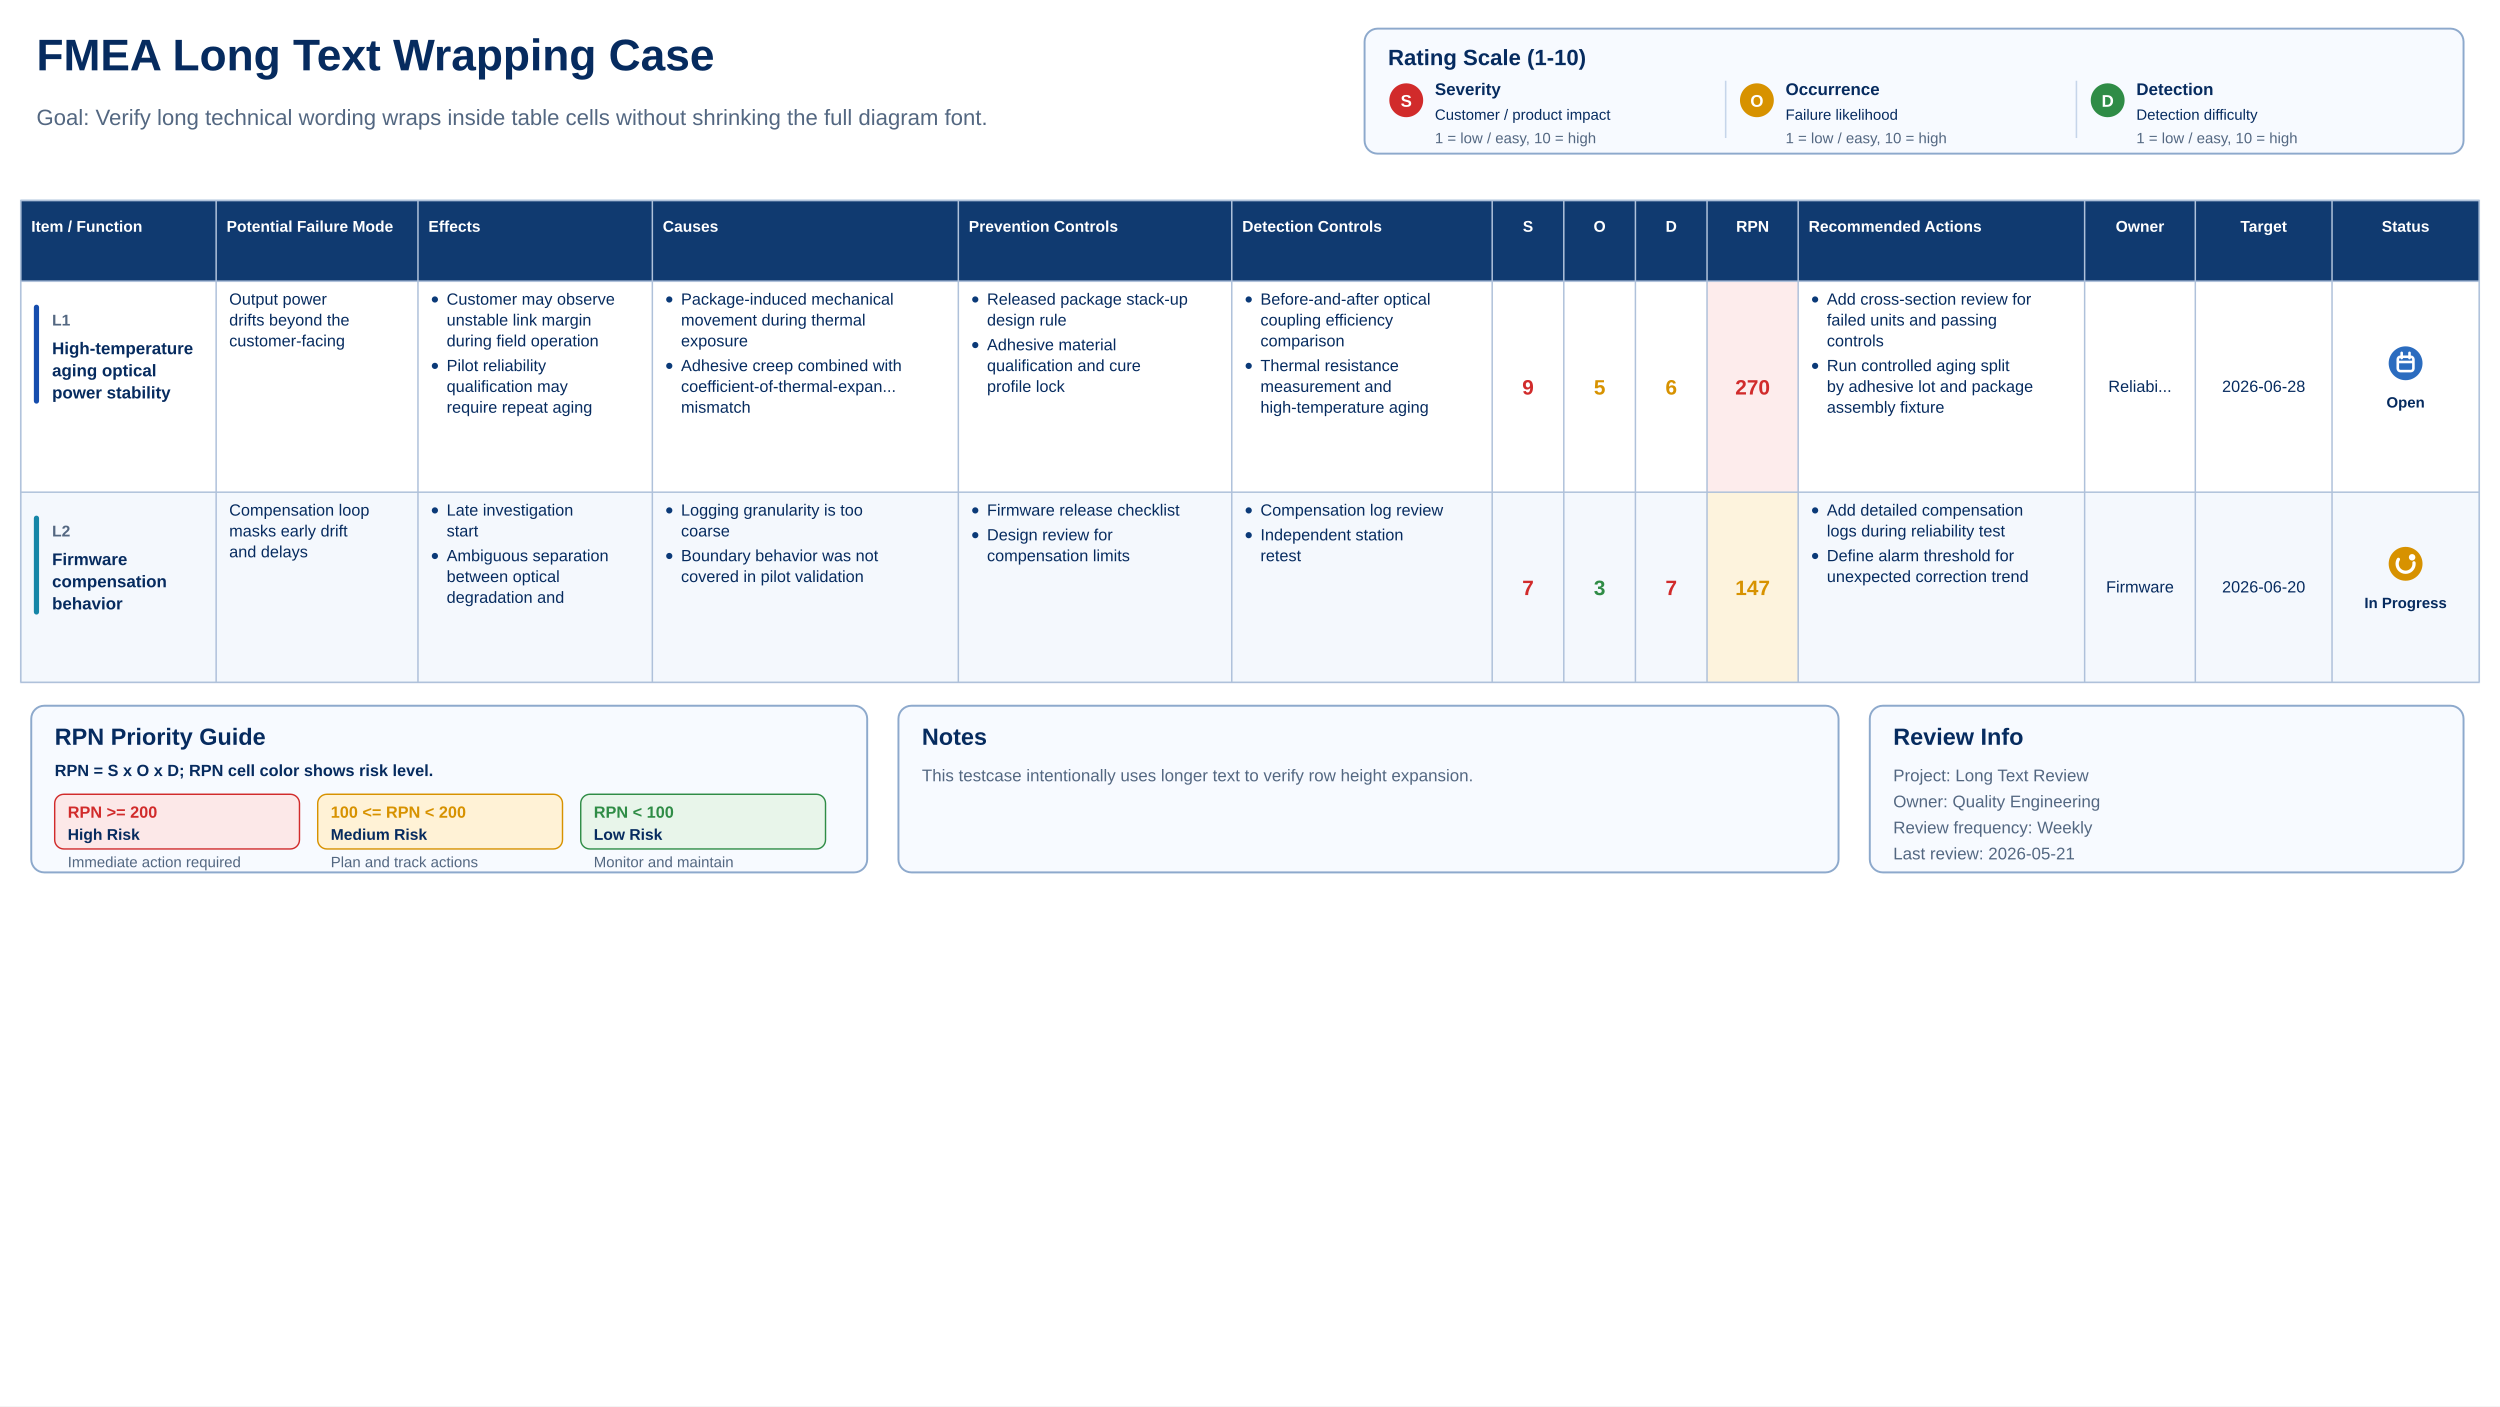
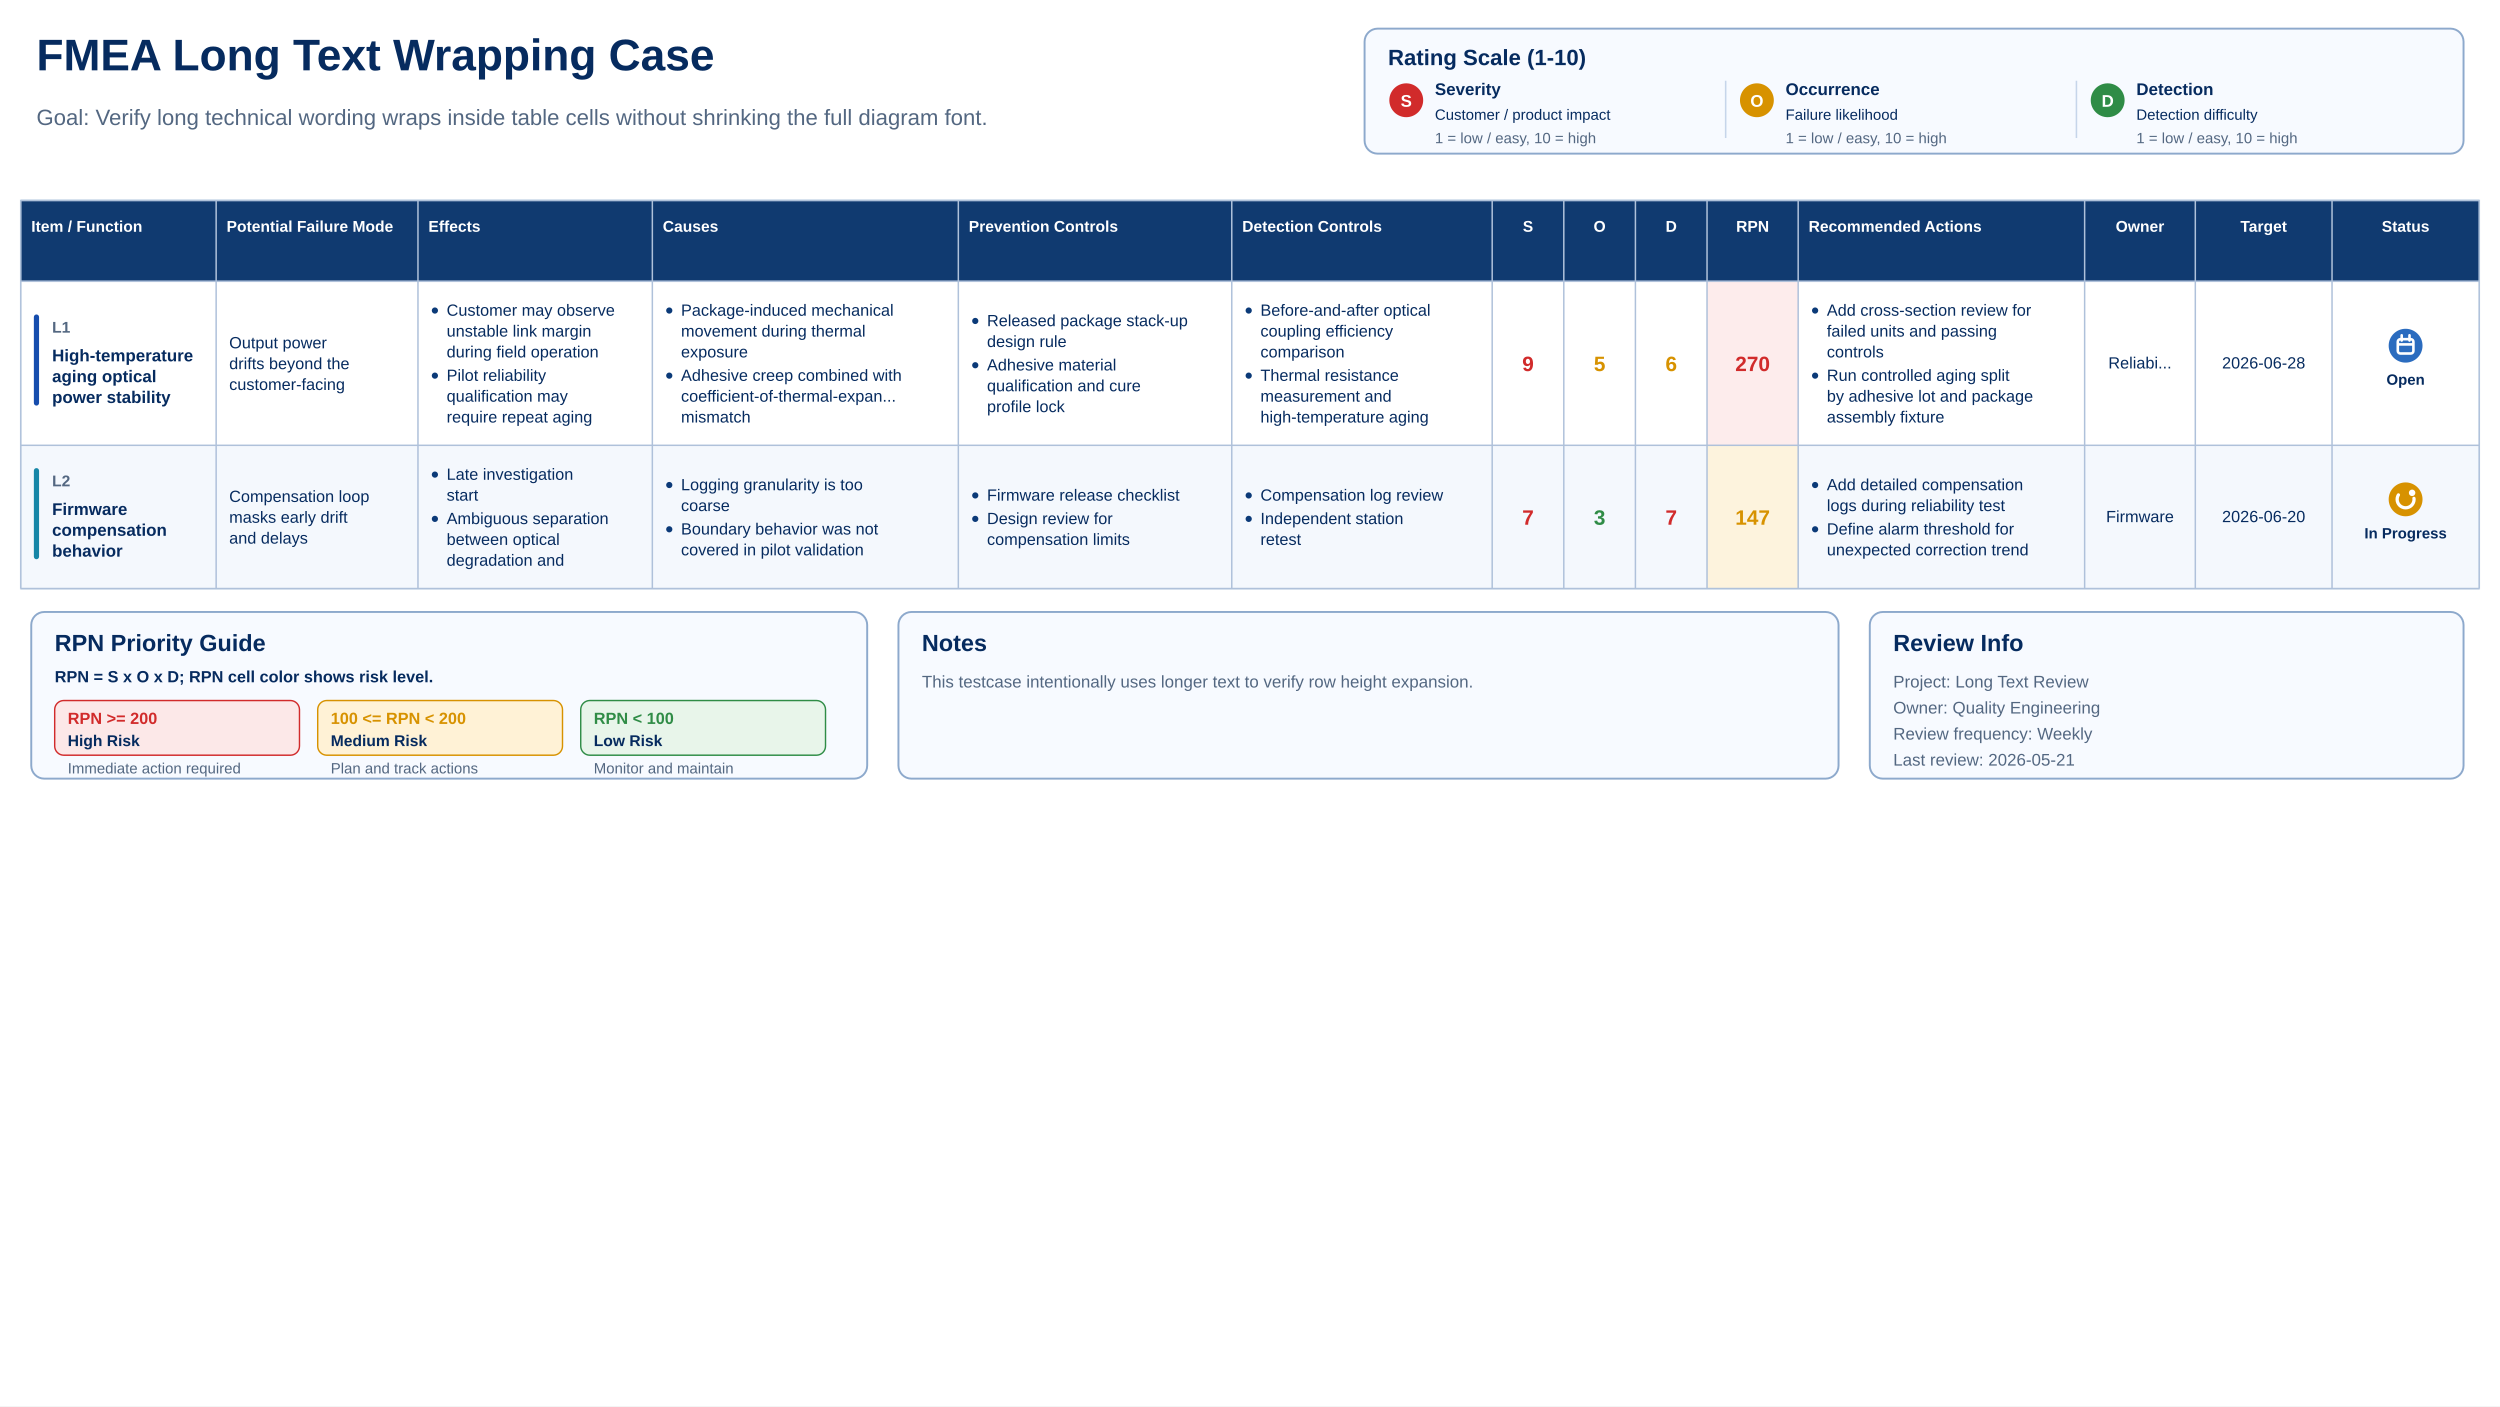
<svg xmlns="http://www.w3.org/2000/svg" width="1920" height="1080" viewBox="0 0 1920 1080" role="img" aria-label="FMEA table diagram">
  <rect width="1920" height="1080" fill="#FFFFFF" />
  <g id="fmea-table" font-family="Arial" fill="#062B5F">
    <text x="28" y="54" font-size="34" font-weight="700">FMEA Long Text Wrapping Case</text>
    <text x="28" y="96" font-size="17" fill="#536781">Goal: Verify long technical wording wraps inside table cells without shrinking the full diagram font.</text>
    <g id="fmea-rating-scale" class="fmea-panel">
      <rect x="1048" y="22" width="844" height="96" rx="10" fill="#F7FAFF" stroke="#8DA9CC" stroke-width="1.5" />
      <text x="1066" y="50" font-size="17" font-weight="700">Rating Scale (1-10)</text>
      <circle cx="1080.0" cy="77" r="13" fill="#D12B2B" />
      <text x="1080.0" y="82" font-size="13" font-weight="700" text-anchor="middle" fill="#FFFFFF">S</text>
      <text x="1102.0" y="73" font-size="13" font-weight="700">Severity</text>
      <text x="1102.0" y="92" font-size="11.5" fill="#062B5F">Customer / product impact</text>
      <text x="1102.0" y="110" font-size="11.5" fill="#536781">1 = low / easy, 10 = high</text>
      <line x1="1325.3" y1="62" x2="1325.3" y2="106" stroke="#C6D5EA" stroke-width="1.2" />
      <circle cx="1349.3" cy="77" r="13" fill="#D79200" />
      <text x="1349.3" y="82" font-size="13" font-weight="700" text-anchor="middle" fill="#FFFFFF">O</text>
      <text x="1371.3" y="73" font-size="13" font-weight="700">Occurrence</text>
      <text x="1371.3" y="92" font-size="11.5" fill="#062B5F">Failure likelihood</text>
      <text x="1371.3" y="110" font-size="11.5" fill="#536781">1 = low / easy, 10 = high</text>
      <line x1="1594.7" y1="62" x2="1594.7" y2="106" stroke="#C6D5EA" stroke-width="1.2" />
      <circle cx="1618.7" cy="77" r="13" fill="#2F8C46" />
      <text x="1618.7" y="82" font-size="13" font-weight="700" text-anchor="middle" fill="#FFFFFF">D</text>
      <text x="1640.7" y="73" font-size="13" font-weight="700">Detection</text>
      <text x="1640.7" y="92" font-size="11.5" fill="#062B5F">Detection difficulty</text>
      <text x="1640.7" y="110" font-size="11.5" fill="#536781">1 = low / easy, 10 = high</text>
    </g>
    <g id="fmea-main-table" class="fmea-main-table">
-       <rect x="16" y="154" width="1888" height="370" fill="#FFFFFF" stroke="#C6D5EA" stroke-width="1.4" />
+       <rect x="16" y="154" width="1888" height="298" fill="#FFFFFF" stroke="#C6D5EA" stroke-width="1.4" />
      <rect x="16" y="154" width="1888" height="62" fill="#103A70" />
      <text x="24.0" y="178.0" font-size="12" font-weight="700" fill="#FFFFFF" text-anchor="start">Item / Function</text>
      <text x="174.0" y="178.0" font-size="12" font-weight="700" fill="#FFFFFF" text-anchor="start">Potential Failure Mode</text>
      <text x="329.0" y="178.0" font-size="12" font-weight="700" fill="#FFFFFF" text-anchor="start">Effects</text>
      <text x="509.0" y="178.0" font-size="12" font-weight="700" fill="#FFFFFF" text-anchor="start">Causes</text>
      <text x="744.0" y="178.0" font-size="12" font-weight="700" fill="#FFFFFF" text-anchor="start">Prevention Controls</text>
      <text x="954.0" y="178.0" font-size="12" font-weight="700" fill="#FFFFFF" text-anchor="start">Detection Controls</text>
      <text x="1173.5" y="178.0" font-size="12" font-weight="700" fill="#FFFFFF" text-anchor="middle">S</text>
      <text x="1228.5" y="178.0" font-size="12" font-weight="700" fill="#FFFFFF" text-anchor="middle">O</text>
      <text x="1283.5" y="178.0" font-size="12" font-weight="700" fill="#FFFFFF" text-anchor="middle">D</text>
      <text x="1346.0" y="178.0" font-size="12" font-weight="700" fill="#FFFFFF" text-anchor="middle">RPN</text>
      <text x="1389.0" y="178.0" font-size="12" font-weight="700" fill="#FFFFFF" text-anchor="start">Recommended Actions</text>
      <text x="1643.5" y="178.0" font-size="12" font-weight="700" fill="#FFFFFF" text-anchor="middle">Owner</text>
      <text x="1738.5" y="178.0" font-size="12" font-weight="700" fill="#FFFFFF" text-anchor="middle">Target</text>
      <text x="1847.5" y="178.0" font-size="12" font-weight="700" fill="#FFFFFF" text-anchor="middle">Status</text>
-       <rect x="16" y="216" width="1888" height="162" fill="#FFFFFF" />
-       <rect x="26" y="234" width="4" height="76" rx="2" fill="#164DAD" />
-       <text x="40" y="250" font-size="12" fill="#536781" font-weight="700">L1</text>
-       <text x="40" y="272" font-size="13" fill="#062B5F" font-weight="700">High-temperature</text>
-       <text x="40" y="289" font-size="13" fill="#062B5F" font-weight="700">aging optical</text>
-       <text x="40" y="306" font-size="13" fill="#062B5F" font-weight="700">power stability</text>
-       <text x="176.0" y="234.0" font-size="12.5" fill="#062B5F">Output power</text>
-       <text x="176.0" y="250.0" font-size="12.5" fill="#062B5F">drifts beyond the</text>
-       <text x="176.0" y="266.0" font-size="12.5" fill="#062B5F">customer-facing</text>
-       <circle cx="334" cy="230" r="2.4" fill="#0B3A78" />
-       <text x="343.0" y="234.0" font-size="12.5" fill="#062B5F">Customer may observe</text>
-       <text x="343.0" y="250.0" font-size="12.5" fill="#062B5F">unstable link margin</text>
-       <text x="343.0" y="266.0" font-size="12.5" fill="#062B5F">during field operation</text>
-       <circle cx="334" cy="281" r="2.4" fill="#0B3A78" />
-       <text x="343.0" y="285.0" font-size="12.5" fill="#062B5F">Pilot reliability</text>
-       <text x="343.0" y="301.0" font-size="12.5" fill="#062B5F">qualification may</text>
-       <text x="343.0" y="317.0" font-size="12.5" fill="#062B5F">require repeat aging</text>
-       <circle cx="514" cy="230" r="2.4" fill="#0B3A78" />
-       <text x="523.0" y="234.0" font-size="12.5" fill="#062B5F">Package-induced mechanical</text>
-       <text x="523.0" y="250.0" font-size="12.5" fill="#062B5F">movement during thermal</text>
-       <text x="523.0" y="266.0" font-size="12.5" fill="#062B5F">exposure</text>
-       <circle cx="514" cy="281" r="2.4" fill="#0B3A78" />
-       <text x="523.0" y="285.0" font-size="12.5" fill="#062B5F">Adhesive creep combined with</text>
-       <text x="523.0" y="301.0" font-size="12.5" fill="#062B5F">coefficient-of-thermal-expan...</text>
-       <text x="523.0" y="317.0" font-size="12.5" fill="#062B5F">mismatch</text>
-       <circle cx="749" cy="230" r="2.4" fill="#0B3A78" />
-       <text x="758.0" y="234.0" font-size="12.5" fill="#062B5F">Released package stack-up</text>
-       <text x="758.0" y="250.0" font-size="12.5" fill="#062B5F">design rule</text>
-       <circle cx="749" cy="265" r="2.4" fill="#0B3A78" />
-       <text x="758.0" y="269.0" font-size="12.5" fill="#062B5F">Adhesive material</text>
-       <text x="758.0" y="285.0" font-size="12.5" fill="#062B5F">qualification and cure</text>
-       <text x="758.0" y="301.0" font-size="12.5" fill="#062B5F">profile lock</text>
-       <circle cx="959" cy="230" r="2.4" fill="#0B3A78" />
-       <text x="968.0" y="234.0" font-size="12.5" fill="#062B5F">Before-and-after optical</text>
-       <text x="968.0" y="250.0" font-size="12.5" fill="#062B5F">coupling efficiency</text>
-       <text x="968.0" y="266.0" font-size="12.5" fill="#062B5F">comparison</text>
-       <circle cx="959" cy="281" r="2.4" fill="#0B3A78" />
-       <text x="968.0" y="285.0" font-size="12.5" fill="#062B5F">Thermal resistance</text>
-       <text x="968.0" y="301.0" font-size="12.5" fill="#062B5F">measurement and</text>
-       <text x="968.0" y="317.0" font-size="12.5" fill="#062B5F">high-temperature aging</text>
-       <text class="fmea-score-cell" data-score="9" x="1173.5" y="303.0" font-size="16" font-weight="700" text-anchor="middle" fill="#D12B2B">9</text>
-       <text class="fmea-score-cell" data-score="5" x="1228.5" y="303.0" font-size="16" font-weight="700" text-anchor="middle" fill="#D79200">5</text>
-       <text class="fmea-score-cell" data-score="6" x="1283.5" y="303.0" font-size="16" font-weight="700" text-anchor="middle" fill="#D79200">6</text>
-       <rect class="fmea-risk-cell" data-risk-level="high" data-rpn="270" x="1311" y="216" width="70" height="162" fill="#FCE8E8" opacity="0.82" />
-       <text x="1346.0" y="303.0" font-size="16" font-weight="700" text-anchor="middle" fill="#D12B2B">270</text>
-       <circle cx="1394" cy="230" r="2.4" fill="#0B3A78" />
-       <text x="1403.0" y="234.0" font-size="12.5" fill="#062B5F">Add cross-section review for</text>
-       <text x="1403.0" y="250.0" font-size="12.5" fill="#062B5F">failed units and passing</text>
-       <text x="1403.0" y="266.0" font-size="12.5" fill="#062B5F">controls</text>
-       <circle cx="1394" cy="281" r="2.4" fill="#0B3A78" />
-       <text x="1403.0" y="285.0" font-size="12.5" fill="#062B5F">Run controlled aging split</text>
-       <text x="1403.0" y="301.0" font-size="12.5" fill="#062B5F">by adhesive lot and package</text>
-       <text x="1403.0" y="317.0" font-size="12.5" fill="#062B5F">assembly fixture</text>
-       <text x="1643.5" y="301.0" font-size="12.5" font-weight="500" fill="#062B5F" text-anchor="middle">Reliabi...</text>
-       <text x="1738.5" y="301.0" font-size="12.5" font-weight="500" fill="#062B5F" text-anchor="middle">2026-06-28</text>
+       <rect x="16" y="216" width="1888" height="126" fill="#FFFFFF" />
+       <rect x="26" y="241.5" width="4" height="70.0" rx="2" fill="#164DAD" />
+       <text x="40" y="255.5" font-size="12" fill="#536781" font-weight="700">L1</text>
+       <text x="40" y="277.5" font-size="13" fill="#062B5F" font-weight="700">High-temperature</text>
+       <text x="40" y="293.5" font-size="13" fill="#062B5F" font-weight="700">aging optical</text>
+       <text x="40" y="309.5" font-size="13" fill="#062B5F" font-weight="700">power stability</text>
+       <text x="176.0" y="267.5" font-size="12.5" fill="#062B5F">Output power</text>
+       <text x="176.0" y="283.5" font-size="12.5" fill="#062B5F">drifts beyond the</text>
+       <text x="176.0" y="299.5" font-size="12.5" fill="#062B5F">customer-facing</text>
+       <circle cx="334" cy="238.5" r="2.4" fill="#0B3A78" />
+       <text x="343.0" y="242.5" font-size="12.5" fill="#062B5F">Customer may observe</text>
+       <text x="343.0" y="258.5" font-size="12.5" fill="#062B5F">unstable link margin</text>
+       <text x="343.0" y="274.5" font-size="12.5" fill="#062B5F">during field operation</text>
+       <circle cx="334" cy="288.5" r="2.4" fill="#0B3A78" />
+       <text x="343.0" y="292.5" font-size="12.5" fill="#062B5F">Pilot reliability</text>
+       <text x="343.0" y="308.5" font-size="12.5" fill="#062B5F">qualification may</text>
+       <text x="343.0" y="324.5" font-size="12.5" fill="#062B5F">require repeat aging</text>
+       <circle cx="514" cy="238.5" r="2.4" fill="#0B3A78" />
+       <text x="523.0" y="242.5" font-size="12.5" fill="#062B5F">Package-induced mechanical</text>
+       <text x="523.0" y="258.5" font-size="12.5" fill="#062B5F">movement during thermal</text>
+       <text x="523.0" y="274.5" font-size="12.5" fill="#062B5F">exposure</text>
+       <circle cx="514" cy="288.5" r="2.4" fill="#0B3A78" />
+       <text x="523.0" y="292.5" font-size="12.5" fill="#062B5F">Adhesive creep combined with</text>
+       <text x="523.0" y="308.5" font-size="12.5" fill="#062B5F">coefficient-of-thermal-expan...</text>
+       <text x="523.0" y="324.5" font-size="12.5" fill="#062B5F">mismatch</text>
+       <circle cx="749" cy="246.5" r="2.4" fill="#0B3A78" />
+       <text x="758.0" y="250.5" font-size="12.5" fill="#062B5F">Released package stack-up</text>
+       <text x="758.0" y="266.5" font-size="12.5" fill="#062B5F">design rule</text>
+       <circle cx="749" cy="280.5" r="2.4" fill="#0B3A78" />
+       <text x="758.0" y="284.5" font-size="12.5" fill="#062B5F">Adhesive material</text>
+       <text x="758.0" y="300.5" font-size="12.5" fill="#062B5F">qualification and cure</text>
+       <text x="758.0" y="316.5" font-size="12.5" fill="#062B5F">profile lock</text>
+       <circle cx="959" cy="238.5" r="2.4" fill="#0B3A78" />
+       <text x="968.0" y="242.5" font-size="12.5" fill="#062B5F">Before-and-after optical</text>
+       <text x="968.0" y="258.5" font-size="12.5" fill="#062B5F">coupling efficiency</text>
+       <text x="968.0" y="274.5" font-size="12.5" fill="#062B5F">comparison</text>
+       <circle cx="959" cy="288.5" r="2.4" fill="#0B3A78" />
+       <text x="968.0" y="292.5" font-size="12.5" fill="#062B5F">Thermal resistance</text>
+       <text x="968.0" y="308.5" font-size="12.5" fill="#062B5F">measurement and</text>
+       <text x="968.0" y="324.5" font-size="12.5" fill="#062B5F">high-temperature aging</text>
+       <text class="fmea-score-cell" data-score="9" x="1173.5" y="285.0" font-size="16" font-weight="700" text-anchor="middle" fill="#D12B2B">9</text>
+       <text class="fmea-score-cell" data-score="5" x="1228.5" y="285.0" font-size="16" font-weight="700" text-anchor="middle" fill="#D79200">5</text>
+       <text class="fmea-score-cell" data-score="6" x="1283.5" y="285.0" font-size="16" font-weight="700" text-anchor="middle" fill="#D79200">6</text>
+       <rect class="fmea-risk-cell" data-risk-level="high" data-rpn="270" x="1311" y="216" width="70" height="126" fill="#FCE8E8" opacity="0.82" />
+       <text x="1346.0" y="285.0" font-size="16" font-weight="700" text-anchor="middle" fill="#D12B2B">270</text>
+       <circle cx="1394" cy="238.5" r="2.4" fill="#0B3A78" />
+       <text x="1403.0" y="242.5" font-size="12.5" fill="#062B5F">Add cross-section review for</text>
+       <text x="1403.0" y="258.5" font-size="12.5" fill="#062B5F">failed units and passing</text>
+       <text x="1403.0" y="274.5" font-size="12.5" fill="#062B5F">controls</text>
+       <circle cx="1394" cy="288.5" r="2.4" fill="#0B3A78" />
+       <text x="1403.0" y="292.5" font-size="12.5" fill="#062B5F">Run controlled aging split</text>
+       <text x="1403.0" y="308.5" font-size="12.5" fill="#062B5F">by adhesive lot and package</text>
+       <text x="1403.0" y="324.5" font-size="12.5" fill="#062B5F">assembly fixture</text>
+       <text x="1643.5" y="283.0" font-size="12.5" font-weight="500" fill="#062B5F" text-anchor="middle">Reliabi...</text>
+       <text x="1738.5" y="283.0" font-size="12.5" font-weight="500" fill="#062B5F" text-anchor="middle">2026-06-28</text>
      <g class="fmea-status-badge" data-status="Open">
-         <circle cx="1847.5" cy="279.0" r="13" fill="#2B6CBF" />
-         <rect x="1841.5" y="274.0" width="12" height="11" rx="2" fill="none" stroke="#FFFFFF" stroke-width="2" />
-         <line x1="1841.5" y1="278.0" x2="1853.5" y2="278.0" stroke="#FFFFFF" stroke-width="2" />
-         <line x1="1844.5" y1="271.0" x2="1844.5" y2="275.0" stroke="#FFFFFF" stroke-width="2" stroke-linecap="round" />
-         <line x1="1850.5" y1="271.0" x2="1850.5" y2="275.0" stroke="#FFFFFF" stroke-width="2" stroke-linecap="round" />
-         <text x="1847.5" y="313.0" font-size="11.5" font-weight="700" fill="#062B5F" text-anchor="middle">Open</text>
+         <circle cx="1847.5" cy="265.5" r="13" fill="#2B6CBF" />
+         <rect x="1841.5" y="260.5" width="12" height="11" rx="2" fill="none" stroke="#FFFFFF" stroke-width="2" />
+         <line x1="1841.5" y1="264.5" x2="1853.5" y2="264.5" stroke="#FFFFFF" stroke-width="2" />
+         <line x1="1844.5" y1="257.5" x2="1844.5" y2="261.5" stroke="#FFFFFF" stroke-width="2" stroke-linecap="round" />
+         <line x1="1850.5" y1="257.5" x2="1850.5" y2="261.5" stroke="#FFFFFF" stroke-width="2" stroke-linecap="round" />
+         <text x="1847.5" y="295.5" font-size="11.5" font-weight="700" fill="#062B5F" text-anchor="middle">Open</text>
      </g>
-       <rect x="16" y="378" width="1888" height="146" fill="#F4F8FD" />
-       <rect x="26" y="396" width="4" height="76" rx="2" fill="#1686A7" />
-       <text x="40" y="412" font-size="12" fill="#536781" font-weight="700">L2</text>
-       <text x="40" y="434" font-size="13" fill="#062B5F" font-weight="700">Firmware</text>
-       <text x="40" y="451" font-size="13" fill="#062B5F" font-weight="700">compensation</text>
-       <text x="40" y="468" font-size="13" fill="#062B5F" font-weight="700">behavior</text>
-       <text x="176.0" y="396.0" font-size="12.5" fill="#062B5F">Compensation loop</text>
-       <text x="176.0" y="412.0" font-size="12.5" fill="#062B5F">masks early drift</text>
-       <text x="176.0" y="428.0" font-size="12.5" fill="#062B5F">and delays</text>
-       <circle cx="334" cy="392" r="2.4" fill="#0B3A78" />
-       <text x="343.0" y="396.0" font-size="12.5" fill="#062B5F">Late investigation</text>
-       <text x="343.0" y="412.0" font-size="12.5" fill="#062B5F">start</text>
-       <circle cx="334" cy="427" r="2.4" fill="#0B3A78" />
-       <text x="343.0" y="431.0" font-size="12.5" fill="#062B5F">Ambiguous separation</text>
-       <text x="343.0" y="447.0" font-size="12.5" fill="#062B5F">between optical</text>
-       <text x="343.0" y="463.0" font-size="12.5" fill="#062B5F">degradation and</text>
-       <circle cx="514" cy="392" r="2.4" fill="#0B3A78" />
-       <text x="523.0" y="396.0" font-size="12.5" fill="#062B5F">Logging granularity is too</text>
-       <text x="523.0" y="412.0" font-size="12.5" fill="#062B5F">coarse</text>
-       <circle cx="514" cy="427" r="2.4" fill="#0B3A78" />
-       <text x="523.0" y="431.0" font-size="12.5" fill="#062B5F">Boundary behavior was not</text>
-       <text x="523.0" y="447.0" font-size="12.5" fill="#062B5F">covered in pilot validation</text>
-       <circle cx="749" cy="392" r="2.4" fill="#0B3A78" />
-       <text x="758.0" y="396.0" font-size="12.5" fill="#062B5F">Firmware release checklist</text>
-       <circle cx="749" cy="411" r="2.4" fill="#0B3A78" />
-       <text x="758.0" y="415.0" font-size="12.5" fill="#062B5F">Design review for</text>
-       <text x="758.0" y="431.0" font-size="12.5" fill="#062B5F">compensation limits</text>
-       <circle cx="959" cy="392" r="2.4" fill="#0B3A78" />
-       <text x="968.0" y="396.0" font-size="12.5" fill="#062B5F">Compensation log review</text>
-       <circle cx="959" cy="411" r="2.4" fill="#0B3A78" />
-       <text x="968.0" y="415.0" font-size="12.5" fill="#062B5F">Independent station</text>
-       <text x="968.0" y="431.0" font-size="12.5" fill="#062B5F">retest</text>
-       <text class="fmea-score-cell" data-score="7" x="1173.5" y="457.0" font-size="16" font-weight="700" text-anchor="middle" fill="#D12B2B">7</text>
-       <text class="fmea-score-cell" data-score="3" x="1228.5" y="457.0" font-size="16" font-weight="700" text-anchor="middle" fill="#2F8C46">3</text>
-       <text class="fmea-score-cell" data-score="7" x="1283.5" y="457.0" font-size="16" font-weight="700" text-anchor="middle" fill="#D12B2B">7</text>
-       <rect class="fmea-risk-cell" data-risk-level="medium" data-rpn="147" x="1311" y="378" width="70" height="146" fill="#FFF2D6" opacity="0.82" />
-       <text x="1346.0" y="457.0" font-size="16" font-weight="700" text-anchor="middle" fill="#D79200">147</text>
-       <circle cx="1394" cy="392" r="2.4" fill="#0B3A78" />
-       <text x="1403.0" y="396.0" font-size="12.5" fill="#062B5F">Add detailed compensation</text>
-       <text x="1403.0" y="412.0" font-size="12.5" fill="#062B5F">logs during reliability test</text>
-       <circle cx="1394" cy="427" r="2.4" fill="#0B3A78" />
-       <text x="1403.0" y="431.0" font-size="12.5" fill="#062B5F">Define alarm threshold for</text>
-       <text x="1403.0" y="447.0" font-size="12.5" fill="#062B5F">unexpected correction trend</text>
-       <text x="1643.5" y="455.0" font-size="12.5" font-weight="500" fill="#062B5F" text-anchor="middle">Firmware</text>
-       <text x="1738.5" y="455.0" font-size="12.5" font-weight="500" fill="#062B5F" text-anchor="middle">2026-06-20</text>
+       <rect x="16" y="342" width="1888" height="110" fill="#F4F8FD" />
+       <rect x="26" y="359.5" width="4" height="70.0" rx="2" fill="#1686A7" />
+       <text x="40" y="373.5" font-size="12" fill="#536781" font-weight="700">L2</text>
+       <text x="40" y="395.5" font-size="13" fill="#062B5F" font-weight="700">Firmware</text>
+       <text x="40" y="411.5" font-size="13" fill="#062B5F" font-weight="700">compensation</text>
+       <text x="40" y="427.5" font-size="13" fill="#062B5F" font-weight="700">behavior</text>
+       <text x="176.0" y="385.5" font-size="12.5" fill="#062B5F">Compensation loop</text>
+       <text x="176.0" y="401.5" font-size="12.5" fill="#062B5F">masks early drift</text>
+       <text x="176.0" y="417.5" font-size="12.5" fill="#062B5F">and delays</text>
+       <circle cx="334" cy="364.5" r="2.4" fill="#0B3A78" />
+       <text x="343.0" y="368.5" font-size="12.5" fill="#062B5F">Late investigation</text>
+       <text x="343.0" y="384.5" font-size="12.5" fill="#062B5F">start</text>
+       <circle cx="334" cy="398.5" r="2.4" fill="#0B3A78" />
+       <text x="343.0" y="402.5" font-size="12.5" fill="#062B5F">Ambiguous separation</text>
+       <text x="343.0" y="418.5" font-size="12.5" fill="#062B5F">between optical</text>
+       <text x="343.0" y="434.5" font-size="12.5" fill="#062B5F">degradation and</text>
+       <circle cx="514" cy="372.5" r="2.4" fill="#0B3A78" />
+       <text x="523.0" y="376.5" font-size="12.5" fill="#062B5F">Logging granularity is too</text>
+       <text x="523.0" y="392.5" font-size="12.5" fill="#062B5F">coarse</text>
+       <circle cx="514" cy="406.5" r="2.4" fill="#0B3A78" />
+       <text x="523.0" y="410.5" font-size="12.5" fill="#062B5F">Boundary behavior was not</text>
+       <text x="523.0" y="426.5" font-size="12.5" fill="#062B5F">covered in pilot validation</text>
+       <circle cx="749" cy="380.5" r="2.4" fill="#0B3A78" />
+       <text x="758.0" y="384.5" font-size="12.5" fill="#062B5F">Firmware release checklist</text>
+       <circle cx="749" cy="398.5" r="2.4" fill="#0B3A78" />
+       <text x="758.0" y="402.5" font-size="12.5" fill="#062B5F">Design review for</text>
+       <text x="758.0" y="418.5" font-size="12.5" fill="#062B5F">compensation limits</text>
+       <circle cx="959" cy="380.5" r="2.4" fill="#0B3A78" />
+       <text x="968.0" y="384.5" font-size="12.5" fill="#062B5F">Compensation log review</text>
+       <circle cx="959" cy="398.5" r="2.4" fill="#0B3A78" />
+       <text x="968.0" y="402.5" font-size="12.5" fill="#062B5F">Independent station</text>
+       <text x="968.0" y="418.5" font-size="12.5" fill="#062B5F">retest</text>
+       <text class="fmea-score-cell" data-score="7" x="1173.5" y="403.0" font-size="16" font-weight="700" text-anchor="middle" fill="#D12B2B">7</text>
+       <text class="fmea-score-cell" data-score="3" x="1228.5" y="403.0" font-size="16" font-weight="700" text-anchor="middle" fill="#2F8C46">3</text>
+       <text class="fmea-score-cell" data-score="7" x="1283.5" y="403.0" font-size="16" font-weight="700" text-anchor="middle" fill="#D12B2B">7</text>
+       <rect class="fmea-risk-cell" data-risk-level="medium" data-rpn="147" x="1311" y="342" width="70" height="110" fill="#FFF2D6" opacity="0.82" />
+       <text x="1346.0" y="403.0" font-size="16" font-weight="700" text-anchor="middle" fill="#D79200">147</text>
+       <circle cx="1394" cy="372.5" r="2.4" fill="#0B3A78" />
+       <text x="1403.0" y="376.5" font-size="12.5" fill="#062B5F">Add detailed compensation</text>
+       <text x="1403.0" y="392.5" font-size="12.5" fill="#062B5F">logs during reliability test</text>
+       <circle cx="1394" cy="406.5" r="2.4" fill="#0B3A78" />
+       <text x="1403.0" y="410.5" font-size="12.5" fill="#062B5F">Define alarm threshold for</text>
+       <text x="1403.0" y="426.5" font-size="12.5" fill="#062B5F">unexpected correction trend</text>
+       <text x="1643.5" y="401.0" font-size="12.5" font-weight="500" fill="#062B5F" text-anchor="middle">Firmware</text>
+       <text x="1738.5" y="401.0" font-size="12.5" font-weight="500" fill="#062B5F" text-anchor="middle">2026-06-20</text>
      <g class="fmea-status-badge" data-status="In Progress">
-         <circle cx="1847.5" cy="433.0" r="13" fill="#D79200" />
-         <circle cx="1847.5" cy="433.0" r="6.5" fill="none" stroke="#FFFFFF" stroke-width="2.5" stroke-dasharray="24 16" stroke-linecap="round" />
-         <circle cx="1852.5" cy="428.0" r="2.5" fill="#FFFFFF" />
-         <text x="1847.5" y="467.0" font-size="11.5" font-weight="700" fill="#062B5F" text-anchor="middle">In Progress</text>
+         <circle cx="1847.5" cy="383.5" r="13" fill="#D79200" />
+         <circle cx="1847.5" cy="383.5" r="6.5" fill="none" stroke="#FFFFFF" stroke-width="2.5" stroke-dasharray="24 16" stroke-linecap="round" />
+         <circle cx="1852.5" cy="378.5" r="2.5" fill="#FFFFFF" />
+         <text x="1847.5" y="413.5" font-size="11.5" font-weight="700" fill="#062B5F" text-anchor="middle">In Progress</text>
      </g>
-       <line class="fmea-grid-line" x1="16" y1="154" x2="16" y2="524" stroke="#AFC1DA" stroke-width="1.15" />
-       <line class="fmea-grid-line" x1="166" y1="154" x2="166" y2="524" stroke="#AFC1DA" stroke-width="1.15" />
-       <line class="fmea-grid-line" x1="321" y1="154" x2="321" y2="524" stroke="#AFC1DA" stroke-width="1.15" />
-       <line class="fmea-grid-line" x1="501" y1="154" x2="501" y2="524" stroke="#AFC1DA" stroke-width="1.15" />
-       <line class="fmea-grid-line" x1="736" y1="154" x2="736" y2="524" stroke="#AFC1DA" stroke-width="1.15" />
-       <line class="fmea-grid-line" x1="946" y1="154" x2="946" y2="524" stroke="#AFC1DA" stroke-width="1.15" />
-       <line class="fmea-grid-line" x1="1146" y1="154" x2="1146" y2="524" stroke="#AFC1DA" stroke-width="1.15" />
-       <line class="fmea-grid-line" x1="1201" y1="154" x2="1201" y2="524" stroke="#AFC1DA" stroke-width="1.15" />
-       <line class="fmea-grid-line" x1="1256" y1="154" x2="1256" y2="524" stroke="#AFC1DA" stroke-width="1.15" />
-       <line class="fmea-grid-line" x1="1311" y1="154" x2="1311" y2="524" stroke="#AFC1DA" stroke-width="1.15" />
-       <line class="fmea-grid-line" x1="1381" y1="154" x2="1381" y2="524" stroke="#AFC1DA" stroke-width="1.15" />
-       <line class="fmea-grid-line" x1="1601" y1="154" x2="1601" y2="524" stroke="#AFC1DA" stroke-width="1.15" />
-       <line class="fmea-grid-line" x1="1686" y1="154" x2="1686" y2="524" stroke="#AFC1DA" stroke-width="1.15" />
-       <line class="fmea-grid-line" x1="1791" y1="154" x2="1791" y2="524" stroke="#AFC1DA" stroke-width="1.15" />
-       <line class="fmea-grid-line" x1="1904" y1="154" x2="1904" y2="524" stroke="#AFC1DA" stroke-width="1.15" />
+       <line class="fmea-grid-line" x1="16" y1="154" x2="16" y2="452" stroke="#AFC1DA" stroke-width="1.15" />
+       <line class="fmea-grid-line" x1="166" y1="154" x2="166" y2="452" stroke="#AFC1DA" stroke-width="1.15" />
+       <line class="fmea-grid-line" x1="321" y1="154" x2="321" y2="452" stroke="#AFC1DA" stroke-width="1.15" />
+       <line class="fmea-grid-line" x1="501" y1="154" x2="501" y2="452" stroke="#AFC1DA" stroke-width="1.15" />
+       <line class="fmea-grid-line" x1="736" y1="154" x2="736" y2="452" stroke="#AFC1DA" stroke-width="1.15" />
+       <line class="fmea-grid-line" x1="946" y1="154" x2="946" y2="452" stroke="#AFC1DA" stroke-width="1.15" />
+       <line class="fmea-grid-line" x1="1146" y1="154" x2="1146" y2="452" stroke="#AFC1DA" stroke-width="1.15" />
+       <line class="fmea-grid-line" x1="1201" y1="154" x2="1201" y2="452" stroke="#AFC1DA" stroke-width="1.15" />
+       <line class="fmea-grid-line" x1="1256" y1="154" x2="1256" y2="452" stroke="#AFC1DA" stroke-width="1.15" />
+       <line class="fmea-grid-line" x1="1311" y1="154" x2="1311" y2="452" stroke="#AFC1DA" stroke-width="1.15" />
+       <line class="fmea-grid-line" x1="1381" y1="154" x2="1381" y2="452" stroke="#AFC1DA" stroke-width="1.15" />
+       <line class="fmea-grid-line" x1="1601" y1="154" x2="1601" y2="452" stroke="#AFC1DA" stroke-width="1.15" />
+       <line class="fmea-grid-line" x1="1686" y1="154" x2="1686" y2="452" stroke="#AFC1DA" stroke-width="1.15" />
+       <line class="fmea-grid-line" x1="1791" y1="154" x2="1791" y2="452" stroke="#AFC1DA" stroke-width="1.15" />
+       <line class="fmea-grid-line" x1="1904" y1="154" x2="1904" y2="452" stroke="#AFC1DA" stroke-width="1.15" />
      <line class="fmea-grid-line" x1="16" y1="154" x2="1904" y2="154" stroke="#AFC1DA" stroke-width="1.25" />
      <line class="fmea-grid-line" x1="16" y1="216" x2="1904" y2="216" stroke="#AFC1DA" stroke-width="1.25" />
-       <line class="fmea-grid-line" x1="16" y1="378" x2="1904" y2="378" stroke="#AFC1DA" stroke-width="1.15" />
-       <line class="fmea-grid-line" x1="16" y1="524" x2="1904" y2="524" stroke="#AFC1DA" stroke-width="1.15" />
+       <line class="fmea-grid-line" x1="16" y1="342" x2="1904" y2="342" stroke="#AFC1DA" stroke-width="1.15" />
+       <line class="fmea-grid-line" x1="16" y1="452" x2="1904" y2="452" stroke="#AFC1DA" stroke-width="1.15" />
    </g>
    <g id="fmea-priority-guide" class="fmea-panel">
-       <rect x="24" y="542" width="642" height="128" rx="10" fill="#F7FAFF" stroke="#8DA9CC" stroke-width="1.5" />
-       <text x="42" y="572" font-size="18" font-weight="700">RPN Priority Guide</text>
-       <text x="42" y="596" font-size="12.5" font-weight="700" fill="#062B5F">RPN = S x O x D; RPN cell color shows risk level.</text>
-       <rect x="42.0" y="610" width="188.0" height="42" rx="7" fill="#FCE8E8" stroke="#D12B2B" stroke-width="1.1" />
-       <text x="52.0" y="628" font-size="12.5" font-weight="700" fill="#D12B2B">RPN &gt;= 200</text>
-       <text x="52.0" y="645" font-size="12" font-weight="700" fill="#062B5F">High Risk</text>
-       <text x="52.0" y="666" font-size="11.5" fill="#536781">Immediate action required</text>
-       <rect x="244.0" y="610" width="188.0" height="42" rx="7" fill="#FFF2D6" stroke="#D79200" stroke-width="1.1" />
-       <text x="254.0" y="628" font-size="12.5" font-weight="700" fill="#D79200">100 &lt;= RPN &lt; 200</text>
-       <text x="254.0" y="645" font-size="12" font-weight="700" fill="#062B5F">Medium Risk</text>
-       <text x="254.0" y="666" font-size="11.5" fill="#536781">Plan and track actions</text>
-       <rect x="446.0" y="610" width="188.0" height="42" rx="7" fill="#E8F5EA" stroke="#2F8C46" stroke-width="1.1" />
-       <text x="456.0" y="628" font-size="12.5" font-weight="700" fill="#2F8C46">RPN &lt; 100</text>
-       <text x="456.0" y="645" font-size="12" font-weight="700" fill="#062B5F">Low Risk</text>
-       <text x="456.0" y="666" font-size="11.5" fill="#536781">Monitor and maintain</text>
+       <rect x="24" y="470" width="642" height="128" rx="10" fill="#F7FAFF" stroke="#8DA9CC" stroke-width="1.5" />
+       <text x="42" y="500" font-size="18" font-weight="700">RPN Priority Guide</text>
+       <text x="42" y="524" font-size="12.5" font-weight="700" fill="#062B5F">RPN = S x O x D; RPN cell color shows risk level.</text>
+       <rect x="42.0" y="538" width="188.0" height="42" rx="7" fill="#FCE8E8" stroke="#D12B2B" stroke-width="1.1" />
+       <text x="52.0" y="556" font-size="12.5" font-weight="700" fill="#D12B2B">RPN &gt;= 200</text>
+       <text x="52.0" y="573" font-size="12" font-weight="700" fill="#062B5F">High Risk</text>
+       <text x="52.0" y="594" font-size="11.5" fill="#536781">Immediate action required</text>
+       <rect x="244.0" y="538" width="188.0" height="42" rx="7" fill="#FFF2D6" stroke="#D79200" stroke-width="1.1" />
+       <text x="254.0" y="556" font-size="12.5" font-weight="700" fill="#D79200">100 &lt;= RPN &lt; 200</text>
+       <text x="254.0" y="573" font-size="12" font-weight="700" fill="#062B5F">Medium Risk</text>
+       <text x="254.0" y="594" font-size="11.5" fill="#536781">Plan and track actions</text>
+       <rect x="446.0" y="538" width="188.0" height="42" rx="7" fill="#E8F5EA" stroke="#2F8C46" stroke-width="1.1" />
+       <text x="456.0" y="556" font-size="12.5" font-weight="700" fill="#2F8C46">RPN &lt; 100</text>
+       <text x="456.0" y="573" font-size="12" font-weight="700" fill="#062B5F">Low Risk</text>
+       <text x="456.0" y="594" font-size="11.5" fill="#536781">Monitor and maintain</text>
    </g>
    <g class="fmea-panel">
-       <rect x="690" y="542" width="722" height="128" rx="10" fill="#F7FAFF" stroke="#8DA9CC" stroke-width="1.5" />
-       <text x="708" y="572" font-size="18" font-weight="700">Notes</text>
-       <text x="708" y="600" font-size="13" fill="#536781">This testcase intentionally uses longer text to verify row height expansion.</text>
+       <rect x="690" y="470" width="722" height="128" rx="10" fill="#F7FAFF" stroke="#8DA9CC" stroke-width="1.5" />
+       <text x="708" y="500" font-size="18" font-weight="700">Notes</text>
+       <text x="708" y="528" font-size="13" fill="#536781">This testcase intentionally uses longer text to verify row height expansion.</text>
    </g>
    <g class="fmea-panel">
-       <rect x="1436" y="542" width="456" height="128" rx="10" fill="#F7FAFF" stroke="#8DA9CC" stroke-width="1.5" />
-       <text x="1454" y="572" font-size="18" font-weight="700">Review Info</text>
-       <text x="1454" y="600" font-size="13" fill="#536781">Project: Long Text Review</text>
-       <text x="1454" y="620" font-size="13" fill="#536781">Owner: Quality Engineering</text>
-       <text x="1454" y="640" font-size="13" fill="#536781">Review frequency: Weekly</text>
-       <text x="1454" y="660" font-size="13" fill="#536781">Last review: 2026-05-21</text>
+       <rect x="1436" y="470" width="456" height="128" rx="10" fill="#F7FAFF" stroke="#8DA9CC" stroke-width="1.5" />
+       <text x="1454" y="500" font-size="18" font-weight="700">Review Info</text>
+       <text x="1454" y="528" font-size="13" fill="#536781">Project: Long Text Review</text>
+       <text x="1454" y="548" font-size="13" fill="#536781">Owner: Quality Engineering</text>
+       <text x="1454" y="568" font-size="13" fill="#536781">Review frequency: Weekly</text>
+       <text x="1454" y="588" font-size="13" fill="#536781">Last review: 2026-05-21</text>
    </g>
  </g>
</svg>
